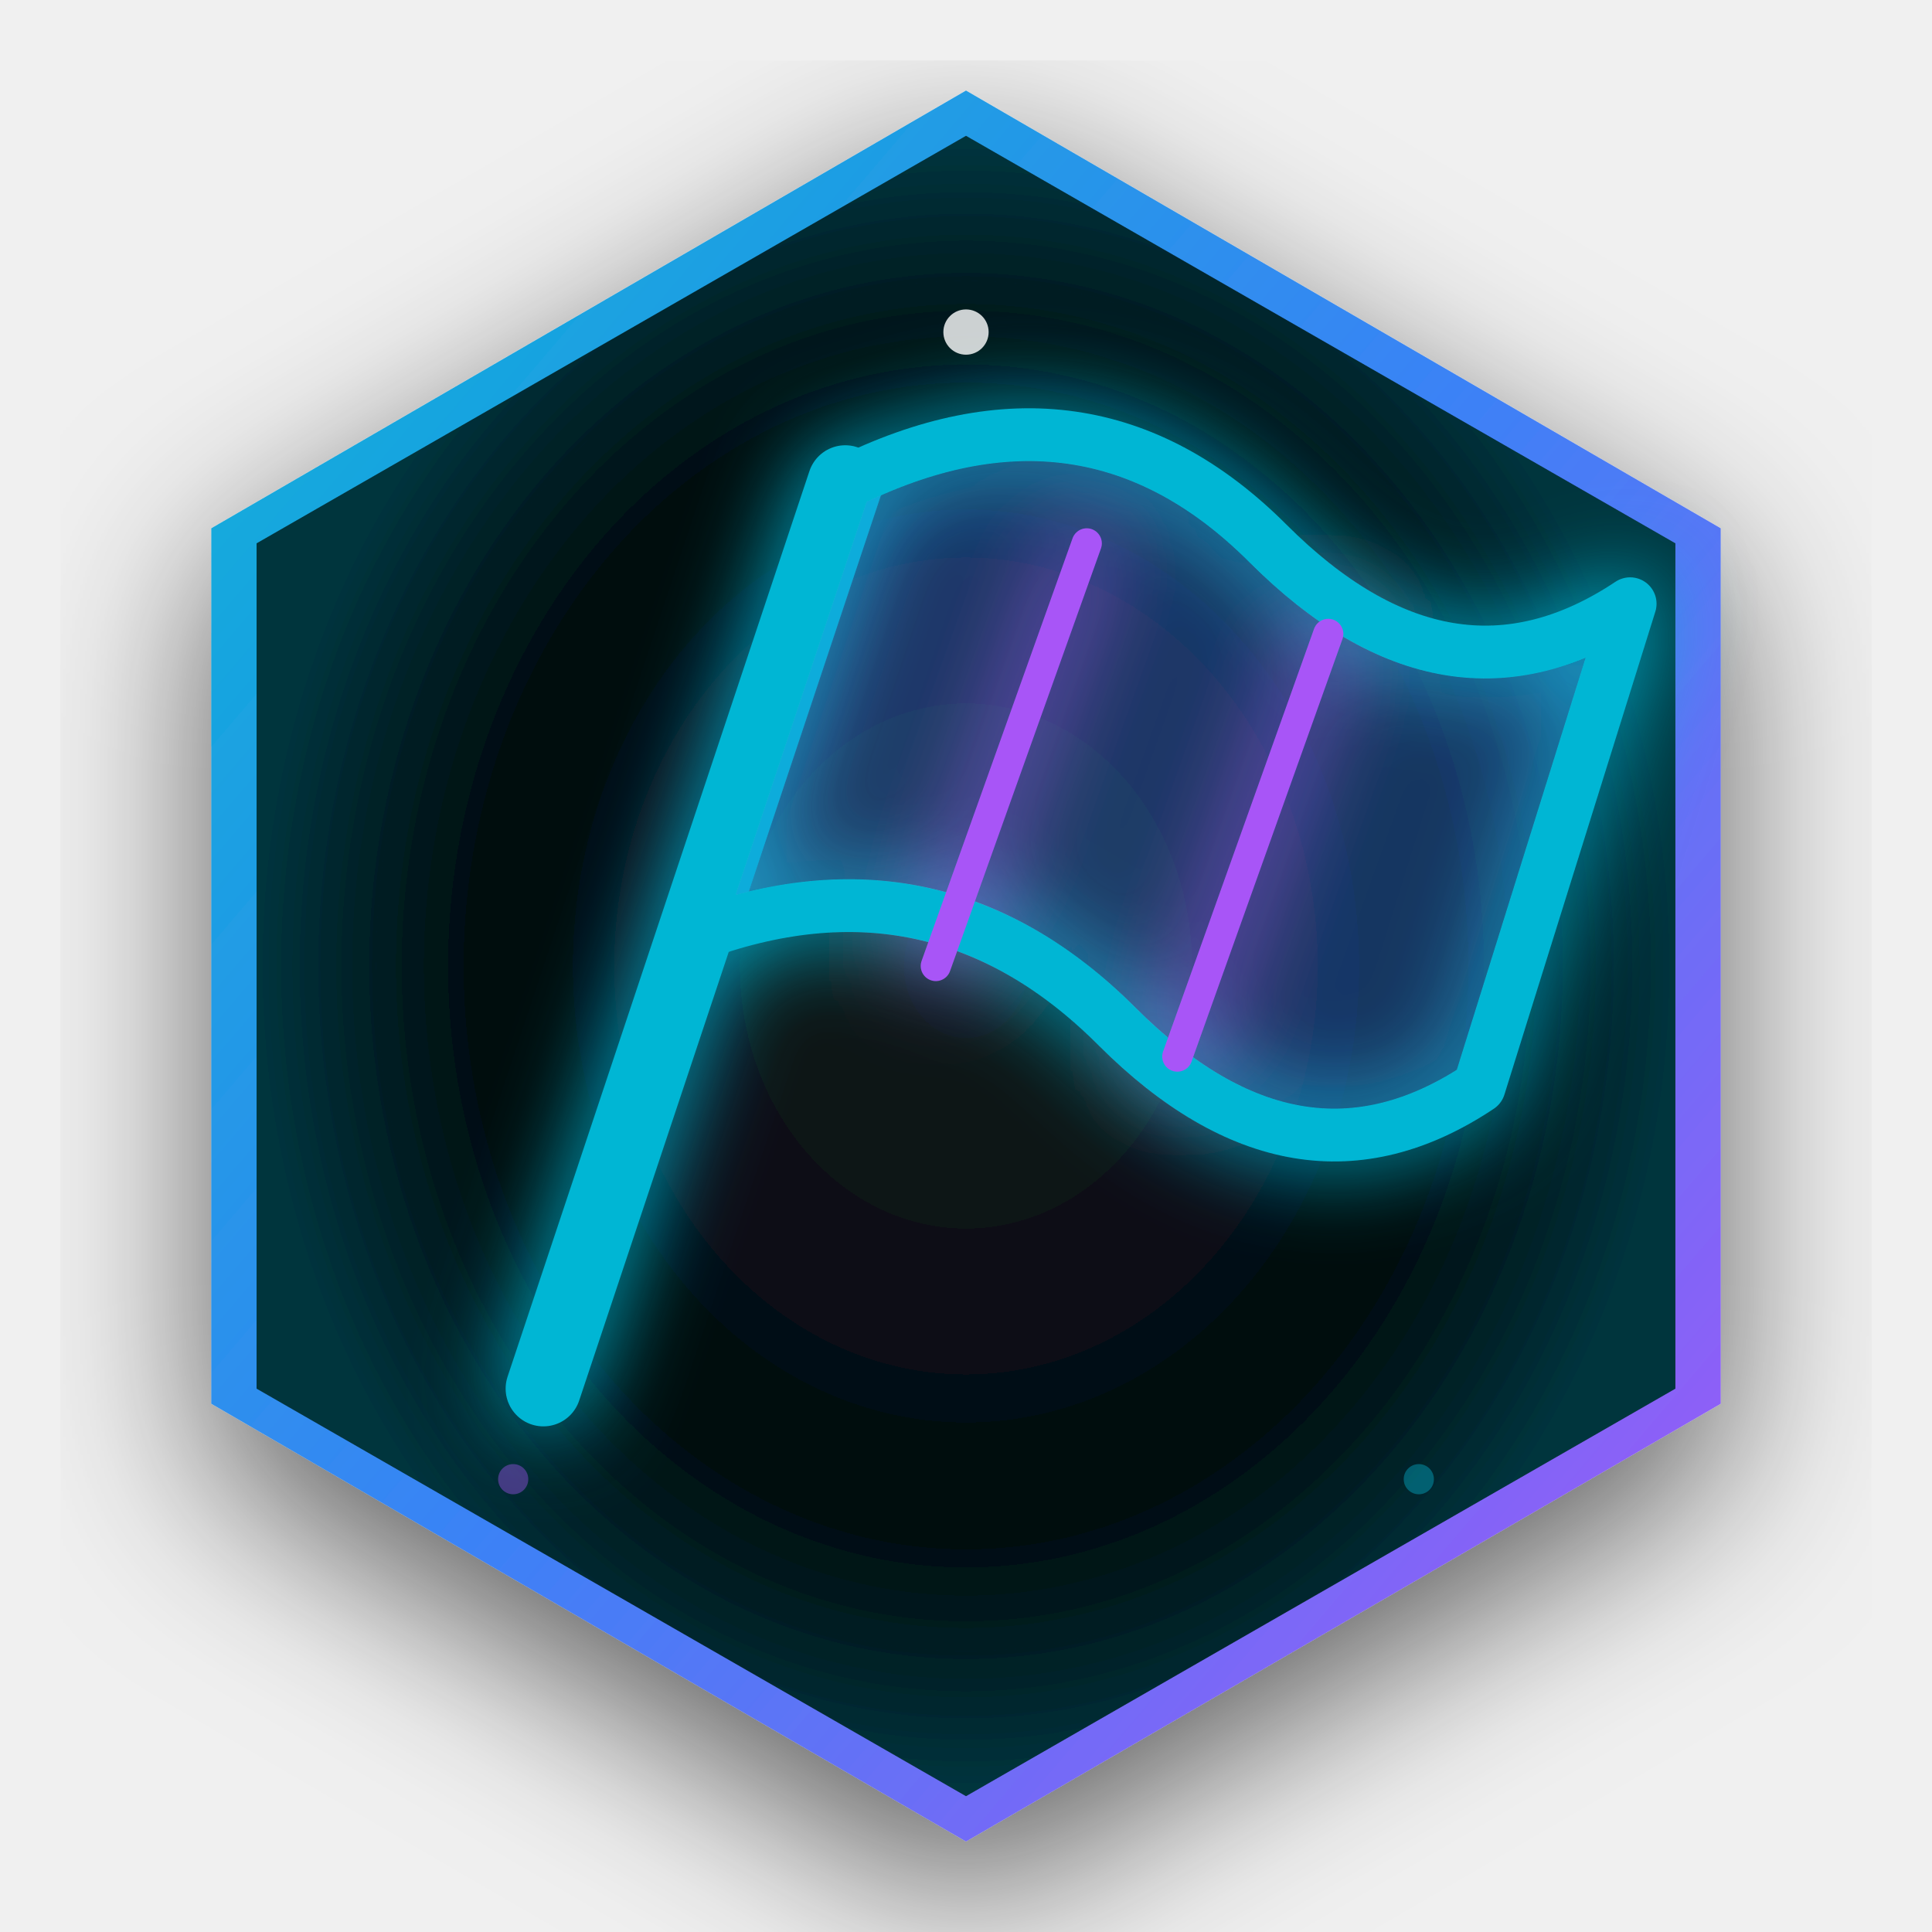
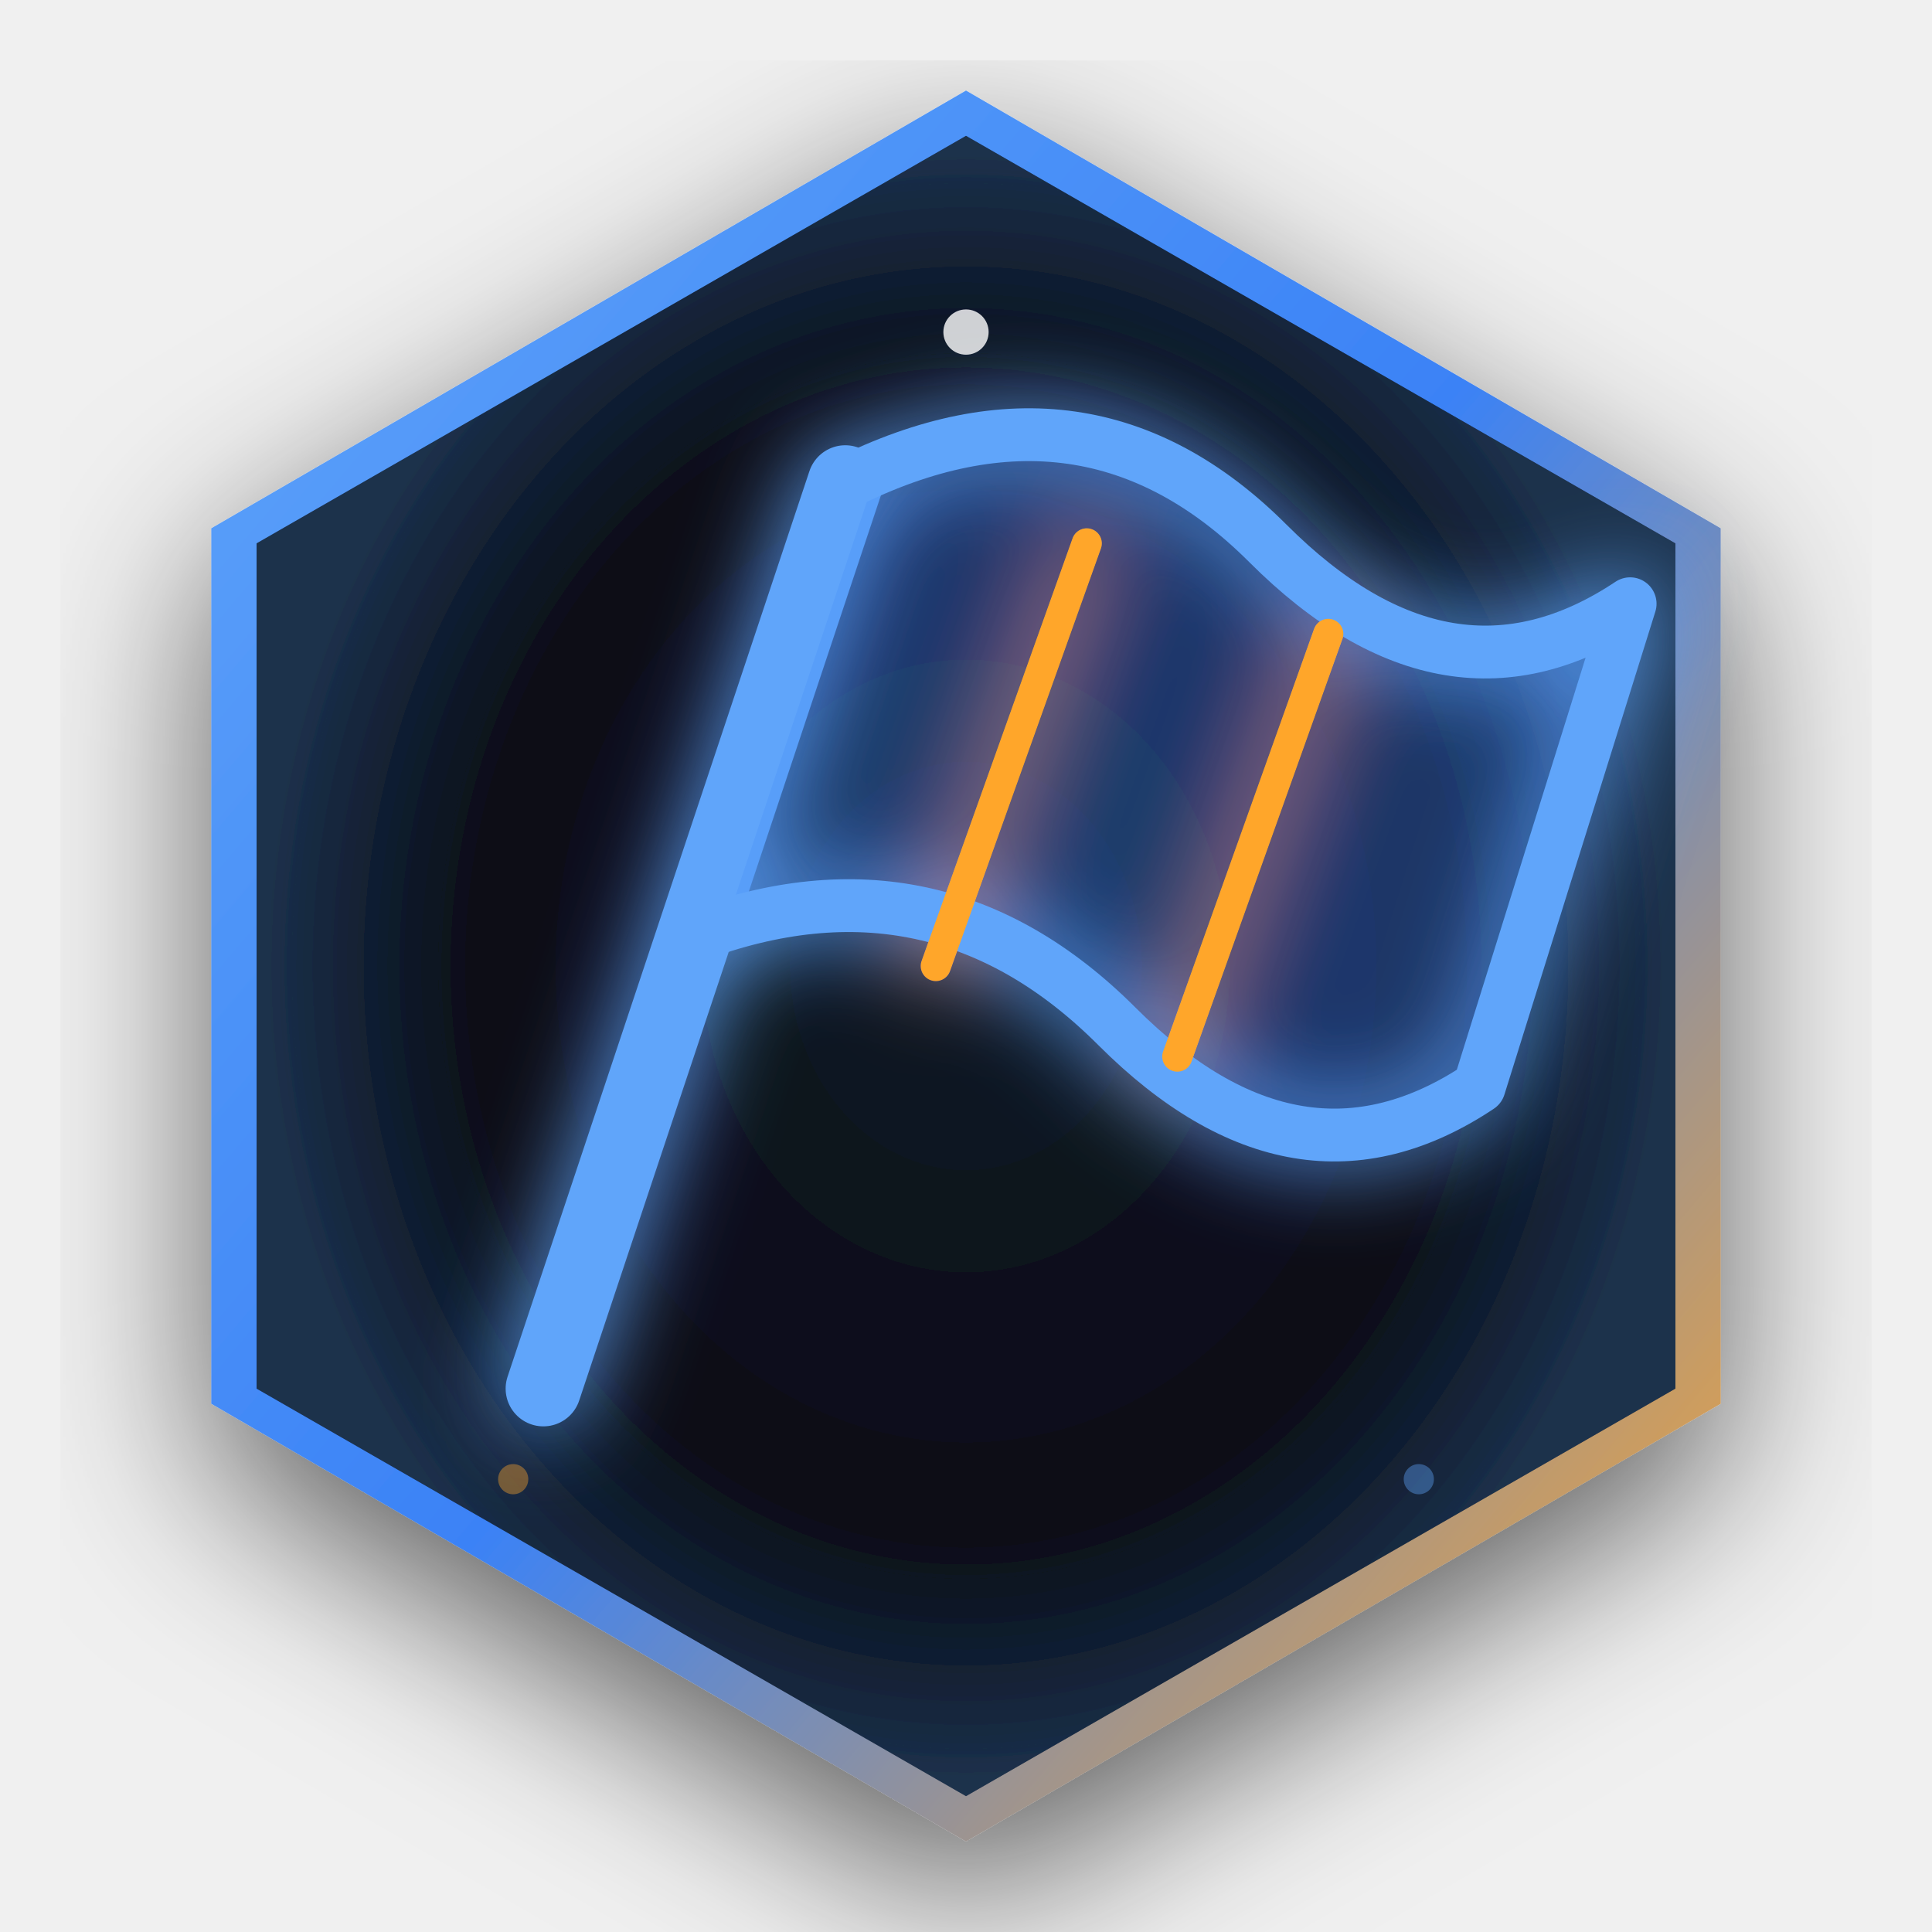
<svg xmlns="http://www.w3.org/2000/svg" viewBox="0 0 128 128" width="128" height="128">
  <defs>
    <radialGradient id="bgGrad" cx="50%" cy="50%" r="50%">
-       <stop offset="0%" stop-color="#0a161b" />
-       <stop offset="100%" stop-color="#03080a" />
+       <stop offset="0%" stop-color="#0d1624" />
+       <stop offset="100%" stop-color="#050a12" />
    </radialGradient>
    <linearGradient id="borderGrad" x1="0%" y1="0%" x2="100%" y2="100%">
-       <stop offset="0%" stop-color="#06b6d4" />
-       <stop offset="50%" stop-color="#3b82f6" />
-       <stop offset="100%" stop-color="#a855f7" />
+       <stop offset="0%" stop-color="#60A5FA" />
+       <stop offset="50%" stop-color="#3B82F6" />
+       <stop offset="100%" stop-color="#FFA62B" />
    </linearGradient>
    <radialGradient id="innerGlow" cx="50%" cy="50%" r="50%">
-       <stop offset="70%" stop-color="#06b6d4" stop-opacity="0" />
-       <stop offset="100%" stop-color="#06b6d4" stop-opacity="0.25" />
+       <stop offset="70%" stop-color="#60A5FA" stop-opacity="0" />
+       <stop offset="100%" stop-color="#60A5FA" stop-opacity="0.25" />
    </radialGradient>
    <filter id="glow" x="-20%" y="-20%" width="140%" height="140%">
      <feGaussianBlur stdDeviation="3" result="blur" />
      <feMerge>
        <feMergeNode in="blur" />
        <feMergeNode in="SourceGraphic" />
      </feMerge>
    </filter>
    <filter id="shadow" x="-10%" y="-10%" width="120%" height="120%">
      <feDropShadow dx="0" dy="4" stdDeviation="6" flood-color="#000000" flood-opacity="0.6" />
    </filter>
  </defs>
  <g filter="url(#shadow)">
    <polygon points="64,6 114,35 114,93 64,122 14,93 14,35" fill="url(#borderGrad)" />
    <polygon points="64,9 111,36 111,92 64,119 17,92 17,36" fill="url(#bgGrad)" />
    <polygon points="64,9 111,36 111,92 64,119 17,92 17,36" fill="url(#innerGlow)" />
  </g>
  <g filter="url(#glow)">
-     <g stroke="#06b6d4" stroke-width="3.5" fill="none" stroke-linecap="round" stroke-linejoin="round">
+     <g stroke="#60A5FA" stroke-width="3.5" fill="none" stroke-linecap="round" stroke-linejoin="round">
      <line x1="36" y1="92" x2="56" y2="32" stroke-width="5" />
-       <path d="M56,32 Q72,24 84,36 Q96,48 108,40 L98,72 Q86,80 74,68 Q62,56 46,62 Z" fill="#3b82f6" fill-opacity="0.2" />
-       <line x1="72" y1="36" x2="62" y2="64" stroke="#a855f7" stroke-width="2" />
-       <line x1="88" y1="42" x2="78" y2="70" stroke="#a855f7" stroke-width="2" />
+       <path d="M56,32 Q72,24 84,36 Q96,48 108,40 L98,72 Q86,80 74,68 Q62,56 46,62 Z" fill="#3B82F6" fill-opacity="0.2" />
+       <line x1="72" y1="36" x2="62" y2="64" stroke="#FFA62B" stroke-width="2" />
+       <line x1="88" y1="42" x2="78" y2="70" stroke="#FFA62B" stroke-width="2" />
    </g>
  </g>
  <circle cx="64" cy="22" r="1.5" fill="#fff" opacity="0.8" />
-   <circle cx="34" cy="98" r="1" fill="#a855f7" opacity="0.4" />
-   <circle cx="94" cy="98" r="1" fill="#06b6d4" opacity="0.4" />
+   <circle cx="34" cy="98" r="1" fill="#FFA62B" opacity="0.4" />
+   <circle cx="94" cy="98" r="1" fill="#60A5FA" opacity="0.4" />
</svg>
